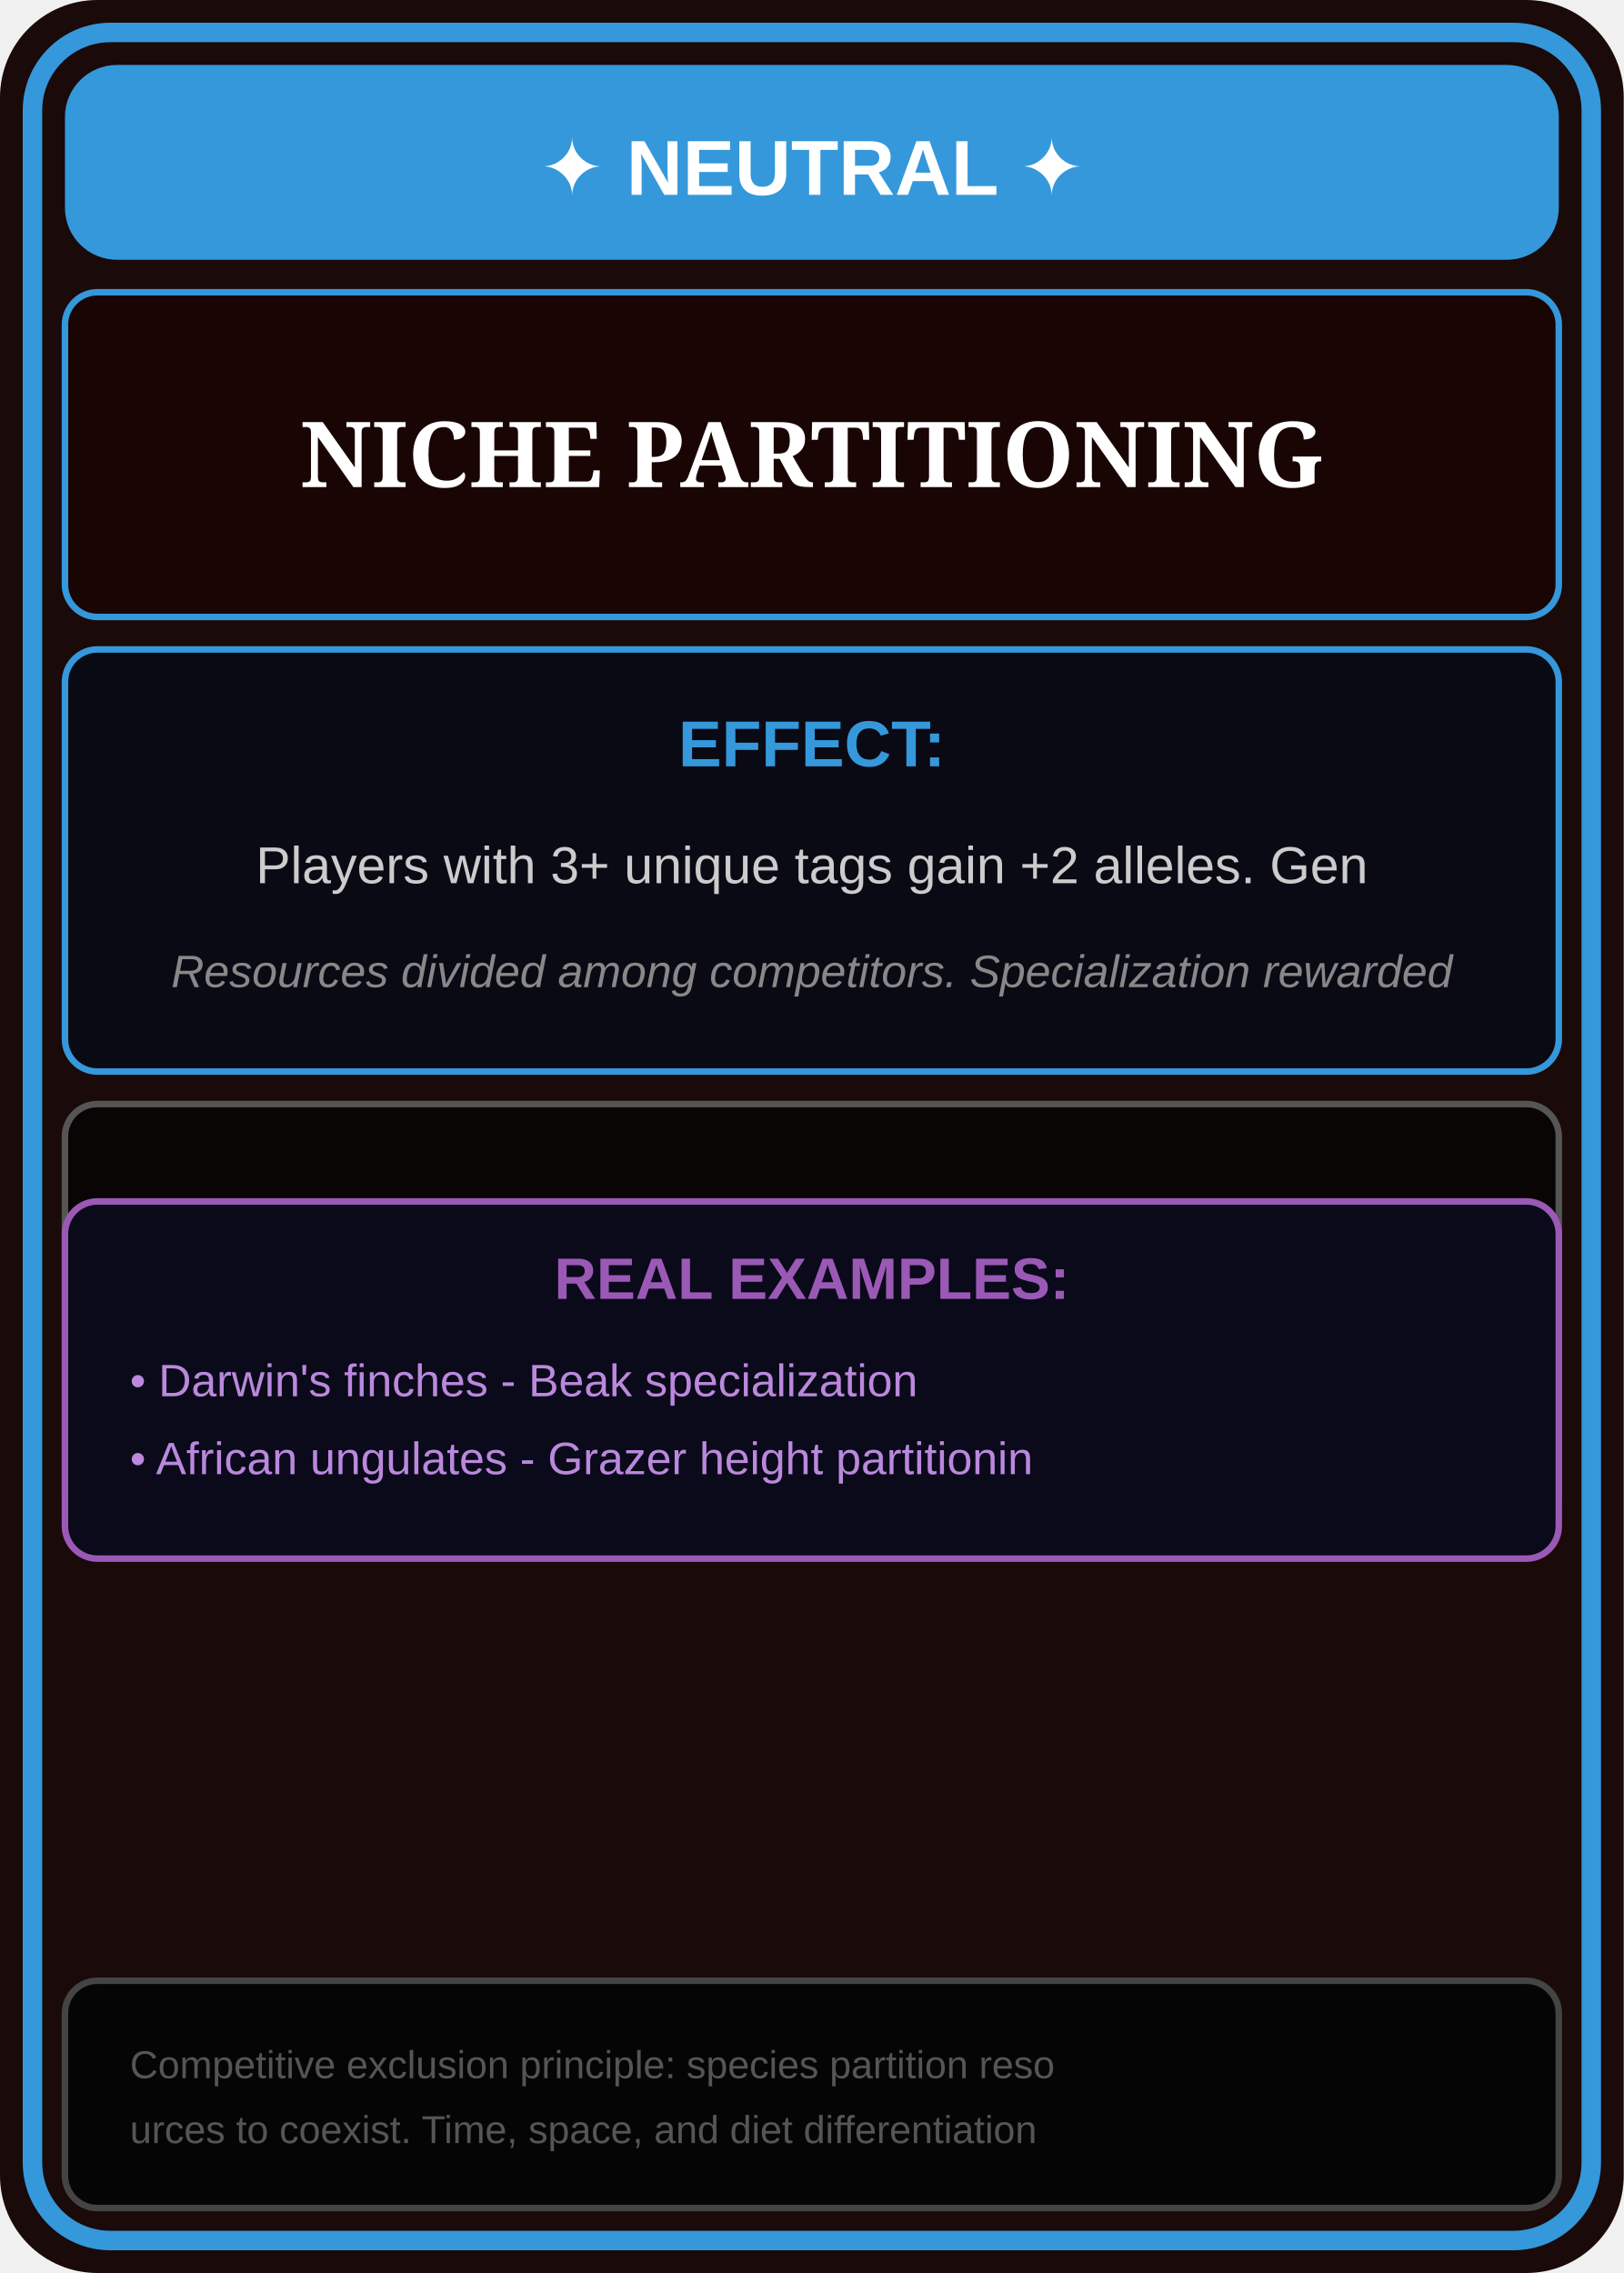
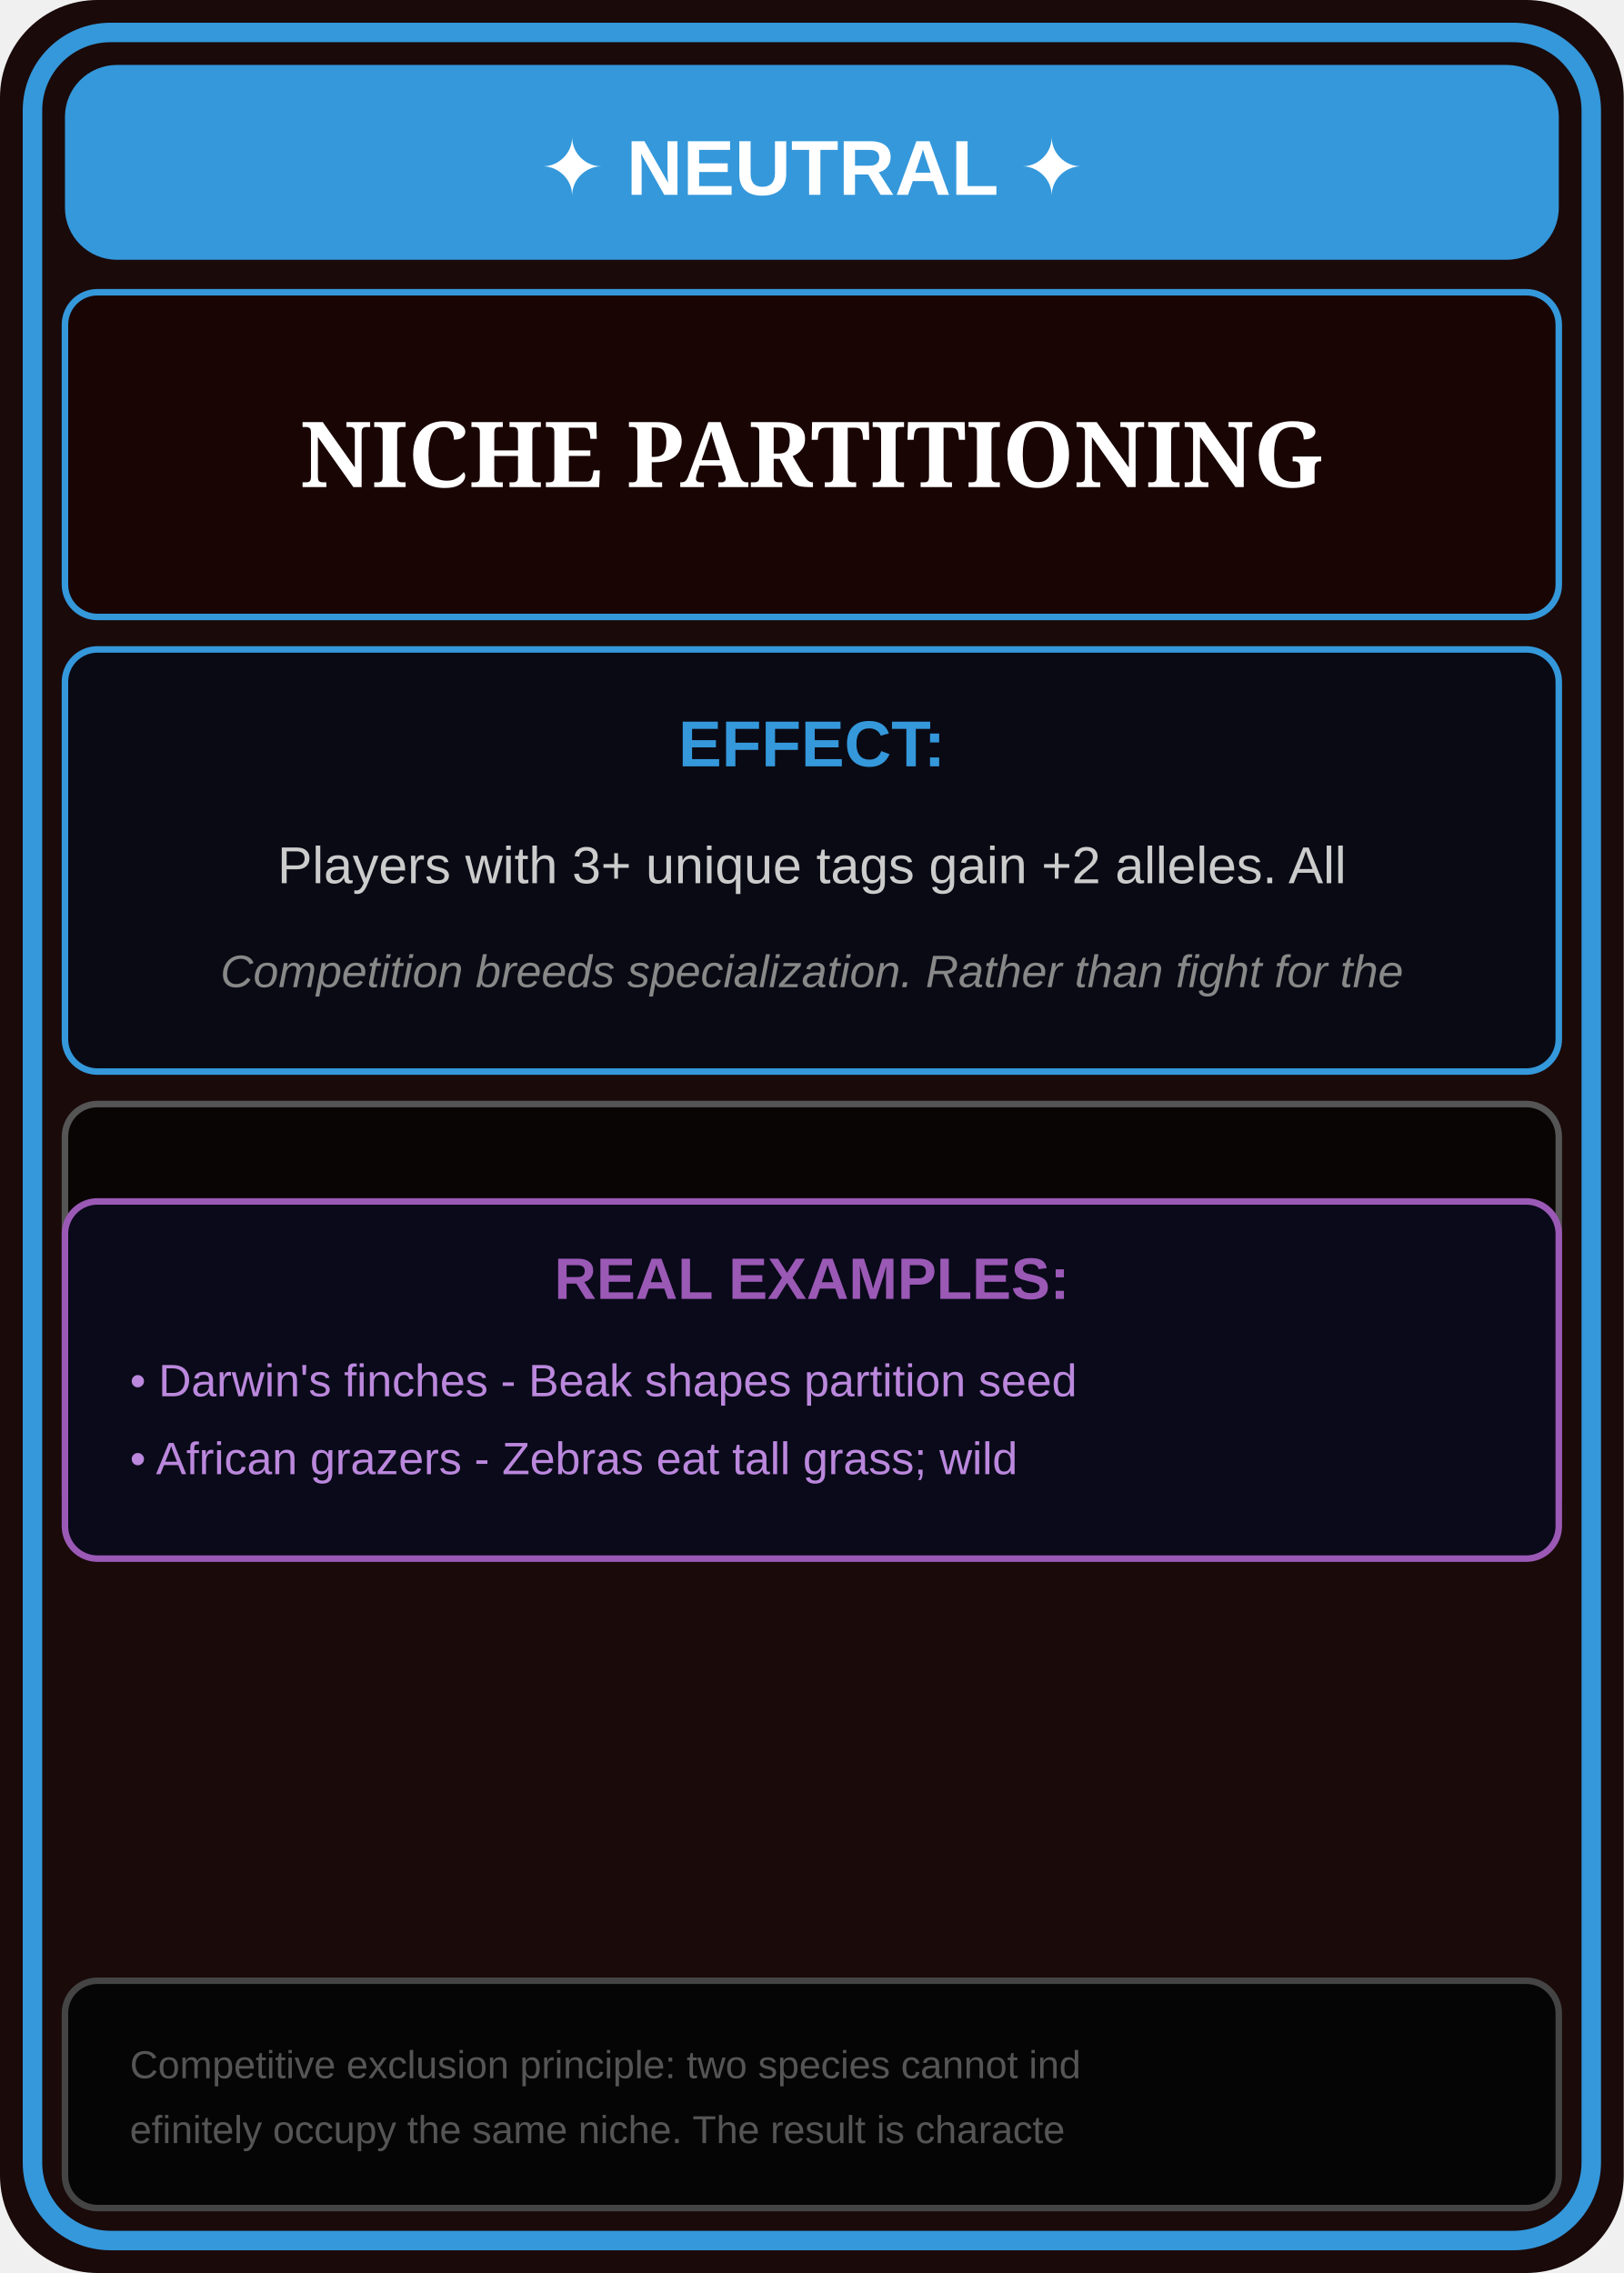
<svg xmlns="http://www.w3.org/2000/svg" viewBox="0 0 250 350" width="250" height="350">
  <rect width="250" height="350" fill="#1a0a0a" rx="15" />
  <rect x="5" y="5" width="240" height="340" fill="none" stroke="#3498db" stroke-width="3" rx="12" />
  <rect x="10" y="10" width="230" height="30" fill="#3498db" rx="8" />
  <text x="125" y="30" font-family="Arial" font-size="12" fill="#fff" text-anchor="middle" font-weight="bold">✦ NEUTRAL ✦</text>
  <rect x="10" y="45" width="230" height="50" fill="#1a0505" stroke="#3498db" rx="5" />
  <text x="125" y="75" font-family="Georgia" font-size="14" fill="#fff" text-anchor="middle" font-weight="bold">NICHE PARTITIONING</text>
  <rect x="10" y="100" width="230" height="65" fill="#0a0a15" stroke="#3498db" rx="5" />
  <text x="125" y="118" font-family="Arial" font-size="10" fill="#3498db" text-anchor="middle" font-weight="bold">EFFECT:</text>
-   <text x="125" y="136" font-family="Arial" font-size="8" fill="#ccc" text-anchor="middle">Players with 3+ unique tags gain +2 alleles. Gen</text>
-   <text x="125" y="152" font-family="Arial" font-size="7" fill="#888" text-anchor="middle" font-style="italic">Resources divided among competitors. Specialization rewarded</text>
+   <text x="125" y="136" font-family="Arial" font-size="8" fill="#ccc" text-anchor="middle">Players with 3+ unique tags gain +2 alleles. All</text>
+   <text x="125" y="152" font-family="Arial" font-size="7" fill="#888" text-anchor="middle" font-style="italic">Competition breeds specialization. Rather than fight for the</text>
  <rect x="10" y="170" width="230" height="65" fill="#0a0505" stroke="#555" rx="5" />
  <rect x="10" y="185" width="230" height="55" fill="#0a0a1a" stroke="#9b59b6" rx="5" />
  <text x="125" y="200" font-family="Arial" font-size="9" fill="#9b59b6" text-anchor="middle" font-weight="bold">REAL EXAMPLES:</text>
-   <text x="20" y="215" font-family="Arial" font-size="7" fill="#bb88dd">• Darwin's finches - Beak specialization</text>
-   <text x="20" y="227" font-family="Arial" font-size="7" fill="#bb88dd">• African ungulates - Grazer height partitionin</text>
+   <text x="20" y="215" font-family="Arial" font-size="7" fill="#bb88dd">• Darwin's finches - Beak shapes partition seed</text>
+   <text x="20" y="227" font-family="Arial" font-size="7" fill="#bb88dd">• African grazers - Zebras eat tall grass; wild</text>
  <rect x="10" y="305" width="230" height="35" fill="#050505" stroke="#444" rx="5" />
-   <text x="20" y="320" font-family="Arial" font-size="6" fill="#555">Competitive exclusion principle: species partition reso</text>
-   <text x="20" y="330" font-family="Arial" font-size="6" fill="#555">urces to coexist. Time, space, and diet differentiation</text>
+   <text x="20" y="320" font-family="Arial" font-size="6" fill="#555">Competitive exclusion principle: two species cannot ind</text>
+   <text x="20" y="330" font-family="Arial" font-size="6" fill="#555">efinitely occupy the same niche. The result is characte</text>
</svg>
